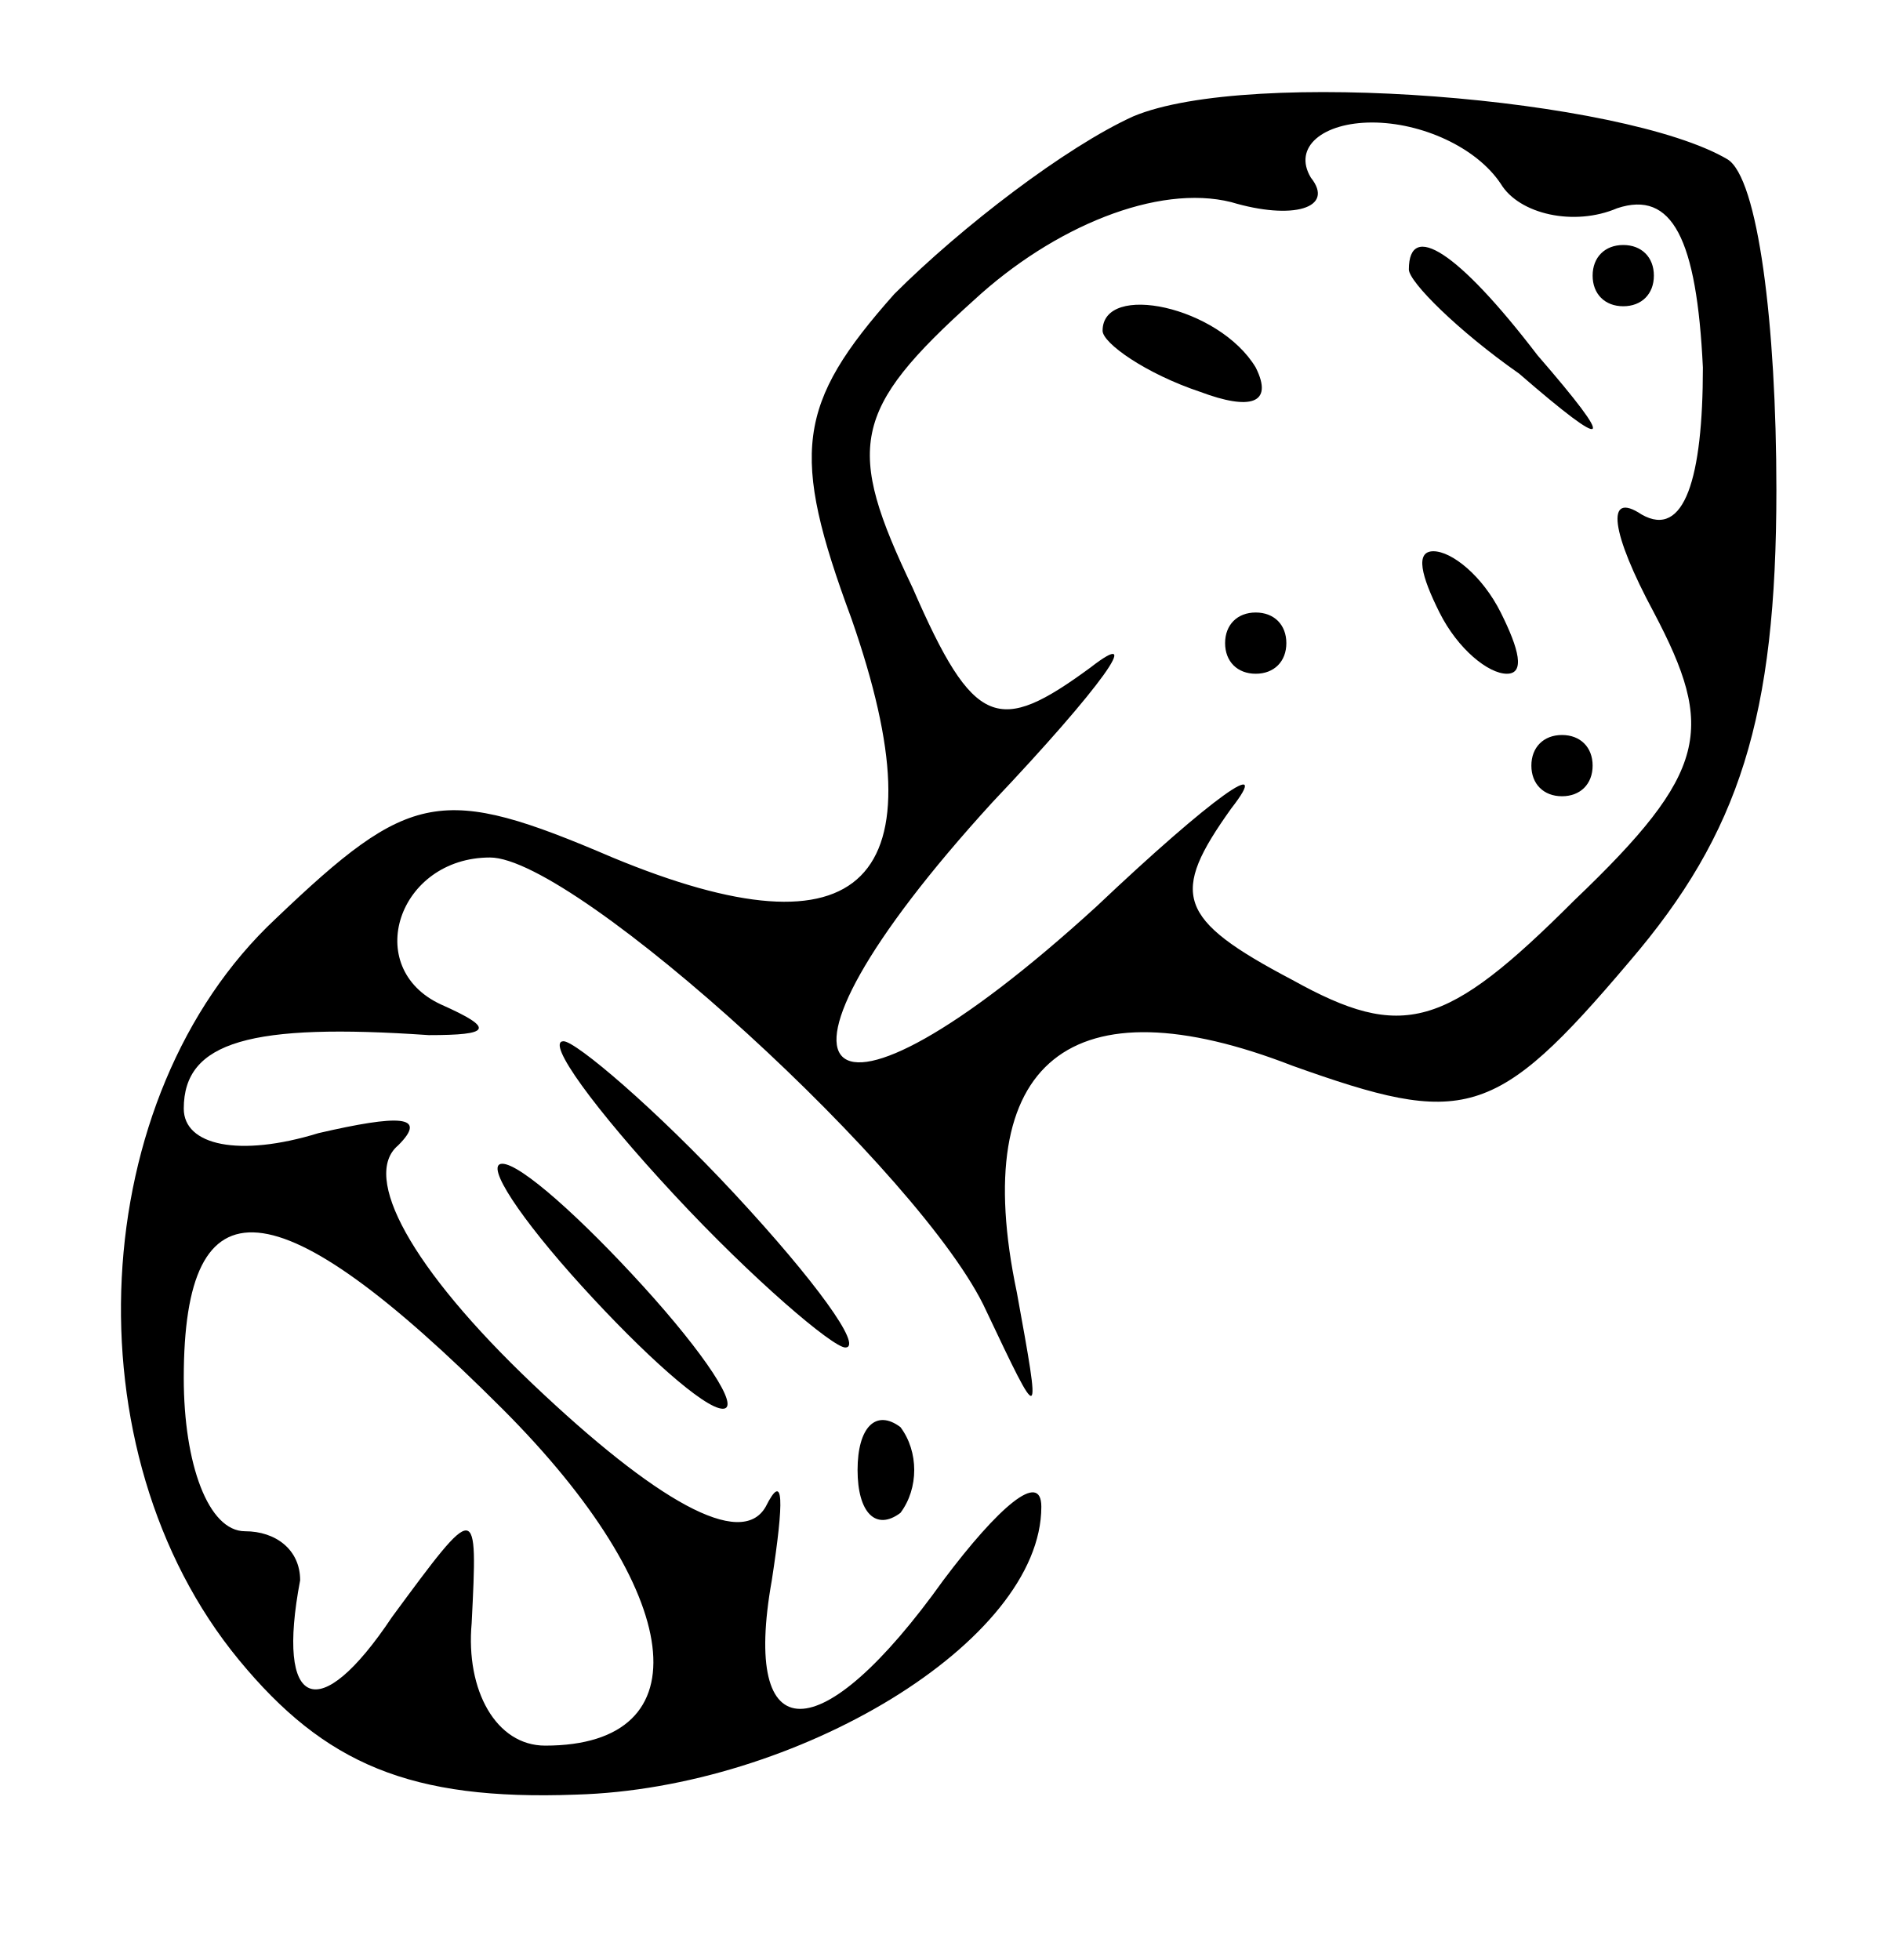
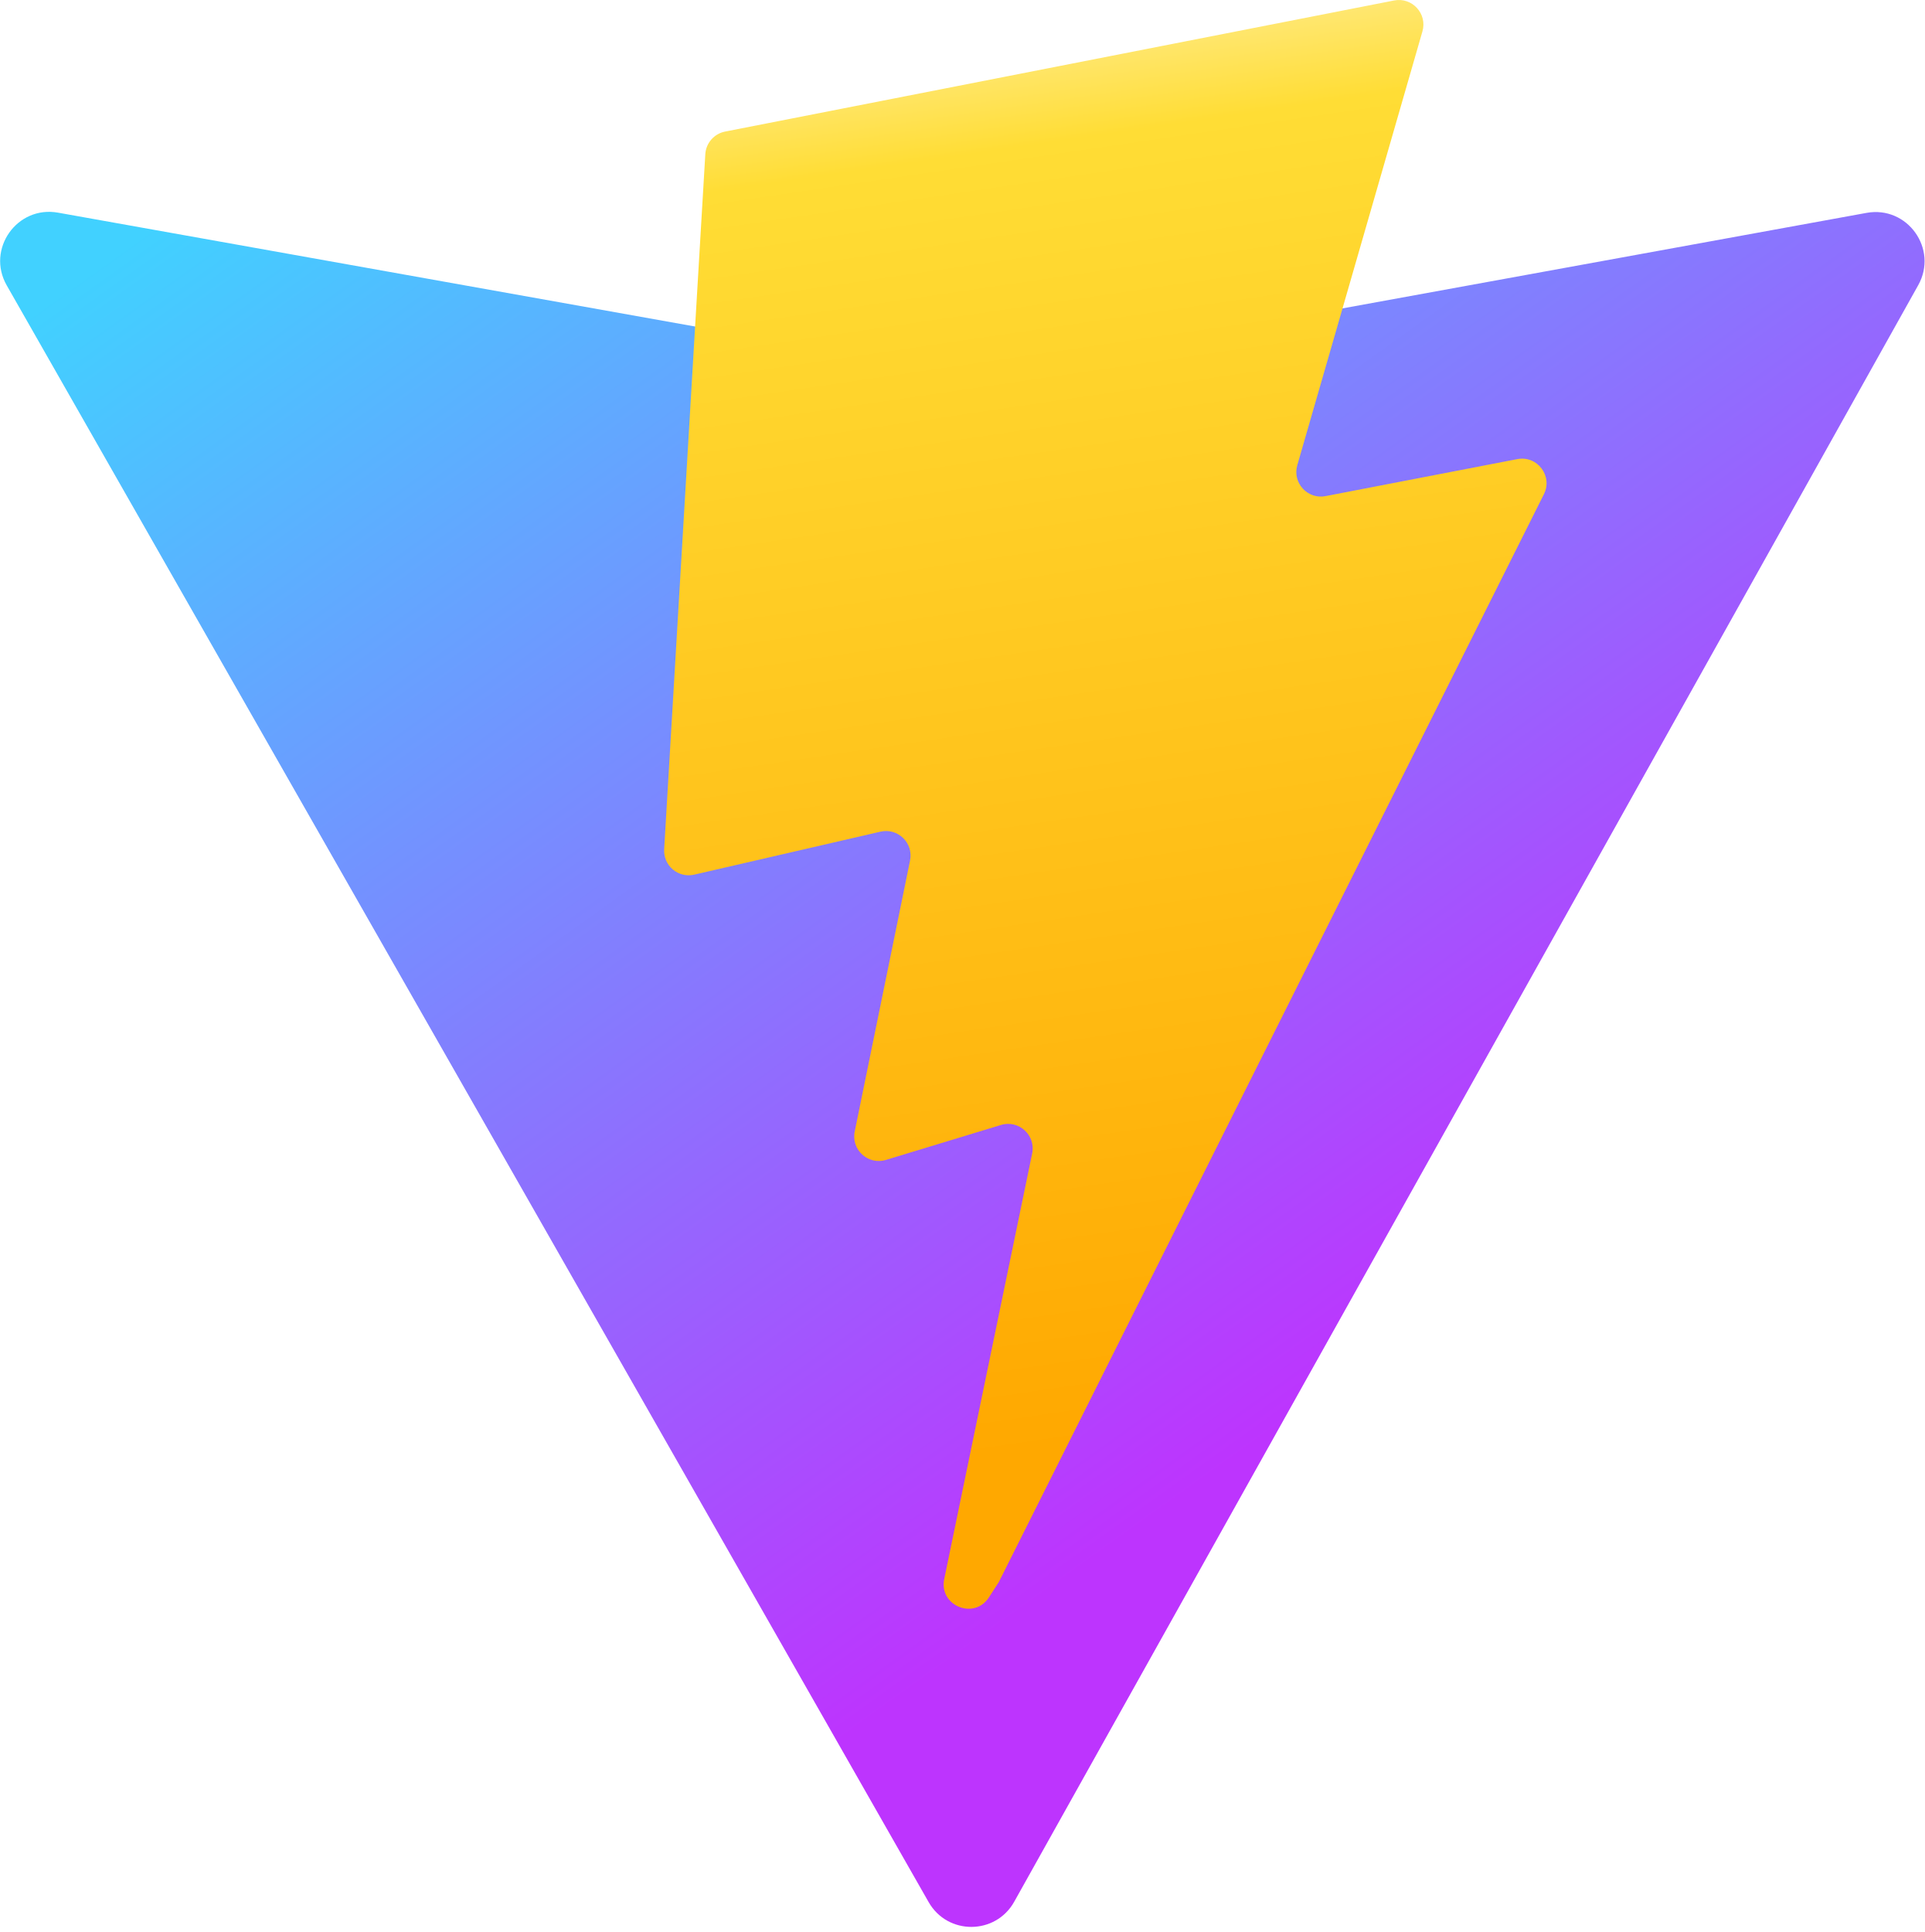
- <svg xmlns="http://www.w3.org/2000/svg" version="1.0" width="23.25pt" height="24pt" viewBox="0 0 23.25 24" preserveAspectRatio="xMidYMid meet">
-   <g transform="translate(0,24)scale(.075,.075)">
-     <path id="path1" d="M 185 -301 c -11 5 -28 18 -39 29 -16 18 -17 26 -7 53 15 43 2 56 -39 39 -28 -12 -33 -11 -55 10 -31 29 -34 87 -6 121 14 17 28 23 55 22 36 -1 76 -25 76 -47 0 -6 -7 0 -16 12 -20 28 -33 28 -28 0 2 -13 2 -18 -1 -12 -4 7 -18 -1 -38 -20 -20 -19 -28 -34 -22 -39 5 -5 0 -5 -13 -2 -13 4 -22 2 -22 -4 0 -11 11 -14 40 -12 10 0 11 -1 2 -5 -13 -6 -7 -24 8 -24 14 0 71 52 81 74 9 19 9 19 5 -3 -8 -38 9 -51 45 -37 28 10 33 9 55 -17 18 -21 24 -40 24 -77 0 -27 -3 -51 -8 -54 -17 -10 -78 -15 -97 -7 z m 60 11 c 3 5 12 7 19 4 9 -3 13 5 14 26 0 18 -3 28 -10 24 -6 -4 -5 3 2 16 10 19 9 26 -13 47 -21 21 -28 23 -46 13 -19 -10 -20 -14 -10 -28 7 -9 -3 -2 -22 16 -46 42 -59 29 -17 -17 18 -19 25 -29 16 -22 -15 11 -19 10 -29 -13 -11 -23 -10 -29 10 -47 13 -12 30 -19 42 -16 10 3 17 1 13 -4 -3 -5 2 -9 10 -9 8 0 17 4 21 10 z m -163 200 c 30 30 33 55 7 55 -8 0 -13 -9 -12 -20 1 -20 1 -20 -13 -1 -12 18 -19 15 -15 -6 0 -5 -4 -8 -9 -8 -6 0 -10 -11 -10 -25 0 -33 15 -32 52 5 z M 230 -276 c 0 2 8 10 18 17 15 13 16 12 3 -3 -13 -17 -21 -22 -21 -14 z M 260 -275 c 0 3 2 5 5 5 3 0 5 -2 5 -5 0 -3 -2 -5 -5 -5 -3 0 -5 2 -5 5 z M 180 -266 c 0 2 7 7 16 10 8 3 12 2 9 -4 -6 -10 -25 -14 -25 -6 z M 235 -220 c 3 6 8 10 11 10 3 0 2 -4 -1 -10 -3 -6 -8 -10 -11 -10 -3 0 -2 4 1 10 z M 200 -215 c 0 3 2 5 5 5 3 0 5 -2 5 -5 0 -3 -2 -5 -5 -5 -3 0 -5 2 -5 5 z M 250 -195 c 0 3 2 5 5 5 3 0 5 -2 5 -5 0 -3 -2 -5 -5 -5 -3 0 -5 2 -5 5 z M 110 -125 c 13 14 26 25 28 25 3 0 -5 -11 -18 -25 -13 -14 -26 -25 -28 -25 -3 0 5 11 18 25 z M 95 -110 c 10 11 20 20 23 20 3 0 -3 -9 -13 -20 -10 -11 -20 -20 -23 -20 -3 0 3 9 13 20 z M 140 -80 c 0 7 3 10 7 7 3 -4 3 -10 0 -14 -4 -3 -7 0 -7 7 z " />
-   </g>
+ <svg xmlns="http://www.w3.org/2000/svg" aria-hidden="true" role="img" class="iconify iconify--logos" width="31.88" height="32" preserveAspectRatio="xMidYMid meet" viewBox="0 0 256 257">
+   <defs>
+     <linearGradient id="IconifyId1813088fe1fbc01fb466" x1="-.828%" x2="57.636%" y1="7.652%" y2="78.411%">
+       <stop offset="0%" stop-color="#41D1FF" />
+       <stop offset="100%" stop-color="#BD34FE" />
+     </linearGradient>
+     <linearGradient id="IconifyId1813088fe1fbc01fb467" x1="43.376%" x2="50.316%" y1="2.242%" y2="89.03%">
+       <stop offset="0%" stop-color="#FFEA83" />
+       <stop offset="8.333%" stop-color="#FFDD35" />
+       <stop offset="100%" stop-color="#FFA800" />
+     </linearGradient>
+   </defs>
+   <path fill="url(#IconifyId1813088fe1fbc01fb466)" d="M255.153 37.938L134.897 252.976c-2.483 4.44-8.862 4.466-11.382.048L.875 37.958c-2.746-4.814 1.371-10.646 6.827-9.67l120.385 21.517a6.537 6.537 0 0 0 2.322-.004l117.867-21.483c5.438-.991 9.574 4.796 6.877 9.62Z" />
+   <path fill="url(#IconifyId1813088fe1fbc01fb467)" d="M185.432.063L96.44 17.501a3.268 3.268 0 0 0-2.634 3.014l-5.474 92.456a3.268 3.268 0 0 0 3.997 3.378l24.777-5.718c2.318-.535 4.413 1.507 3.936 3.838l-7.361 36.047c-.495 2.426 1.782 4.5 4.151 3.78l15.304-4.649c2.372-.72 4.652 1.36 4.15 3.788l-11.698 56.621c-.732 3.542 3.979 5.473 5.943 2.437l1.313-2.028l72.516-144.72c1.215-2.423-.88-5.186-3.54-4.672l-25.505 4.922c-2.396.462-4.435-1.77-3.759-4.114l16.646-57.705c.677-2.35-1.37-4.583-3.769-4.113Z" />
</svg>
